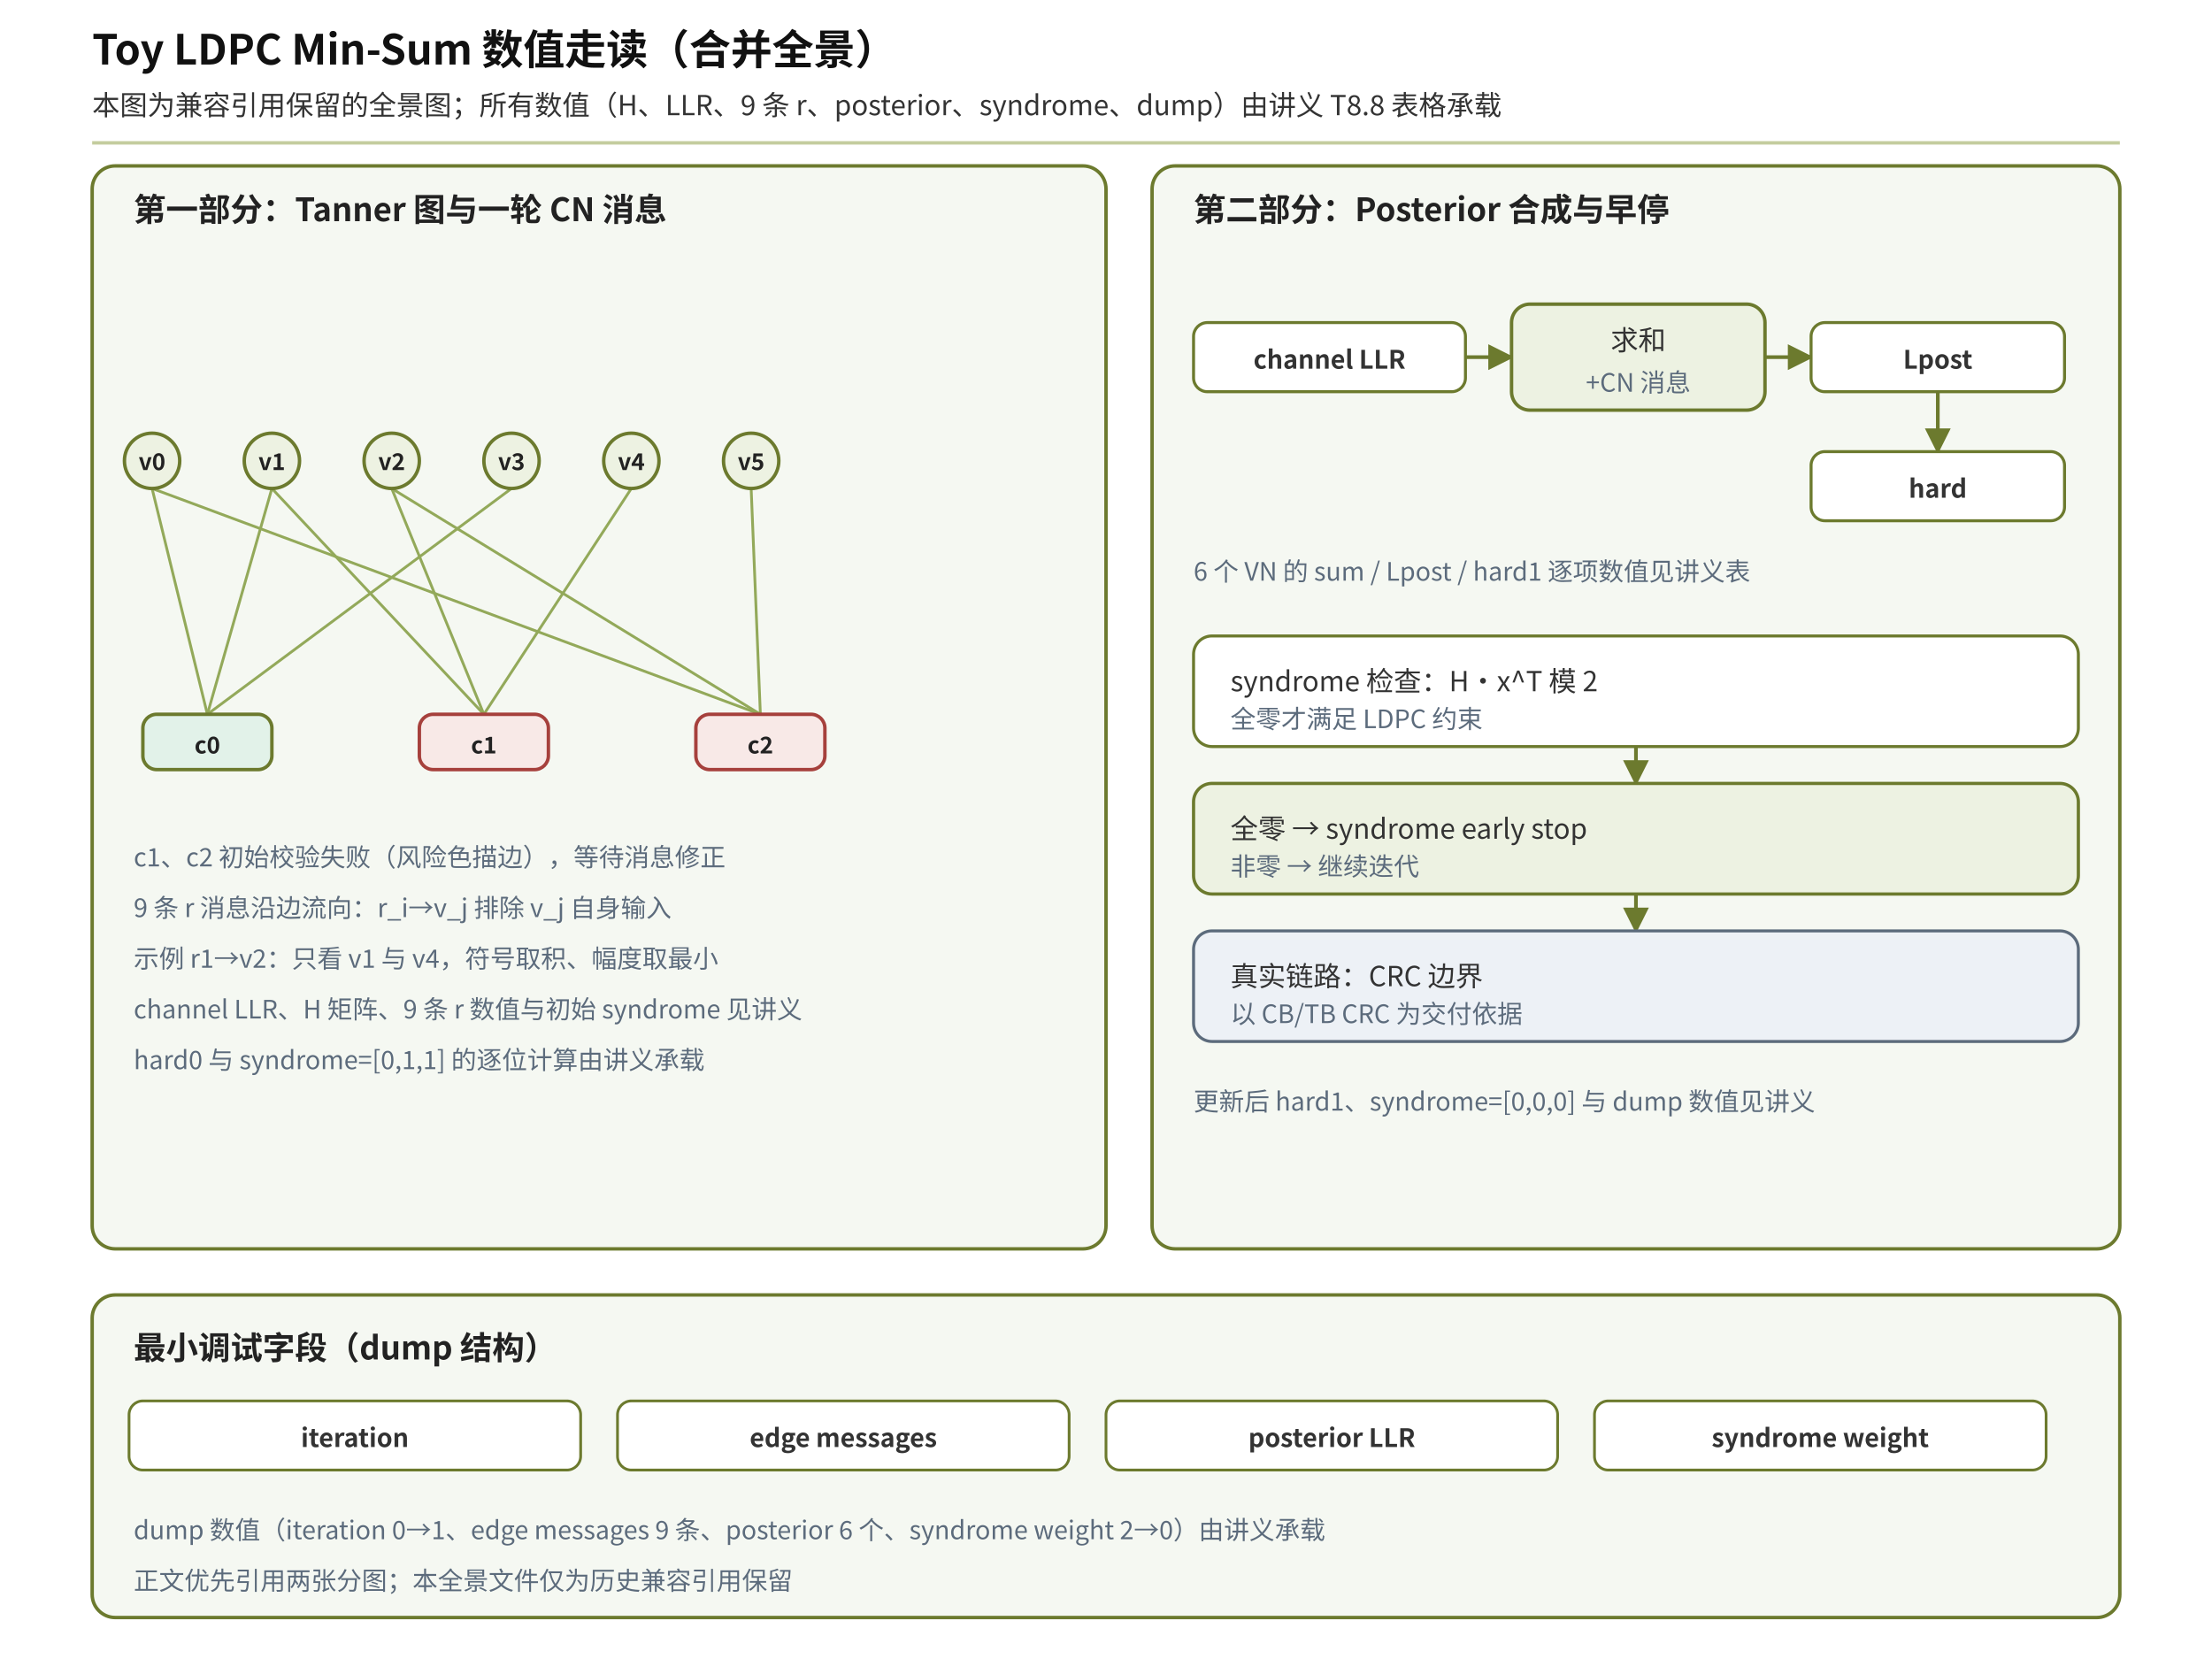
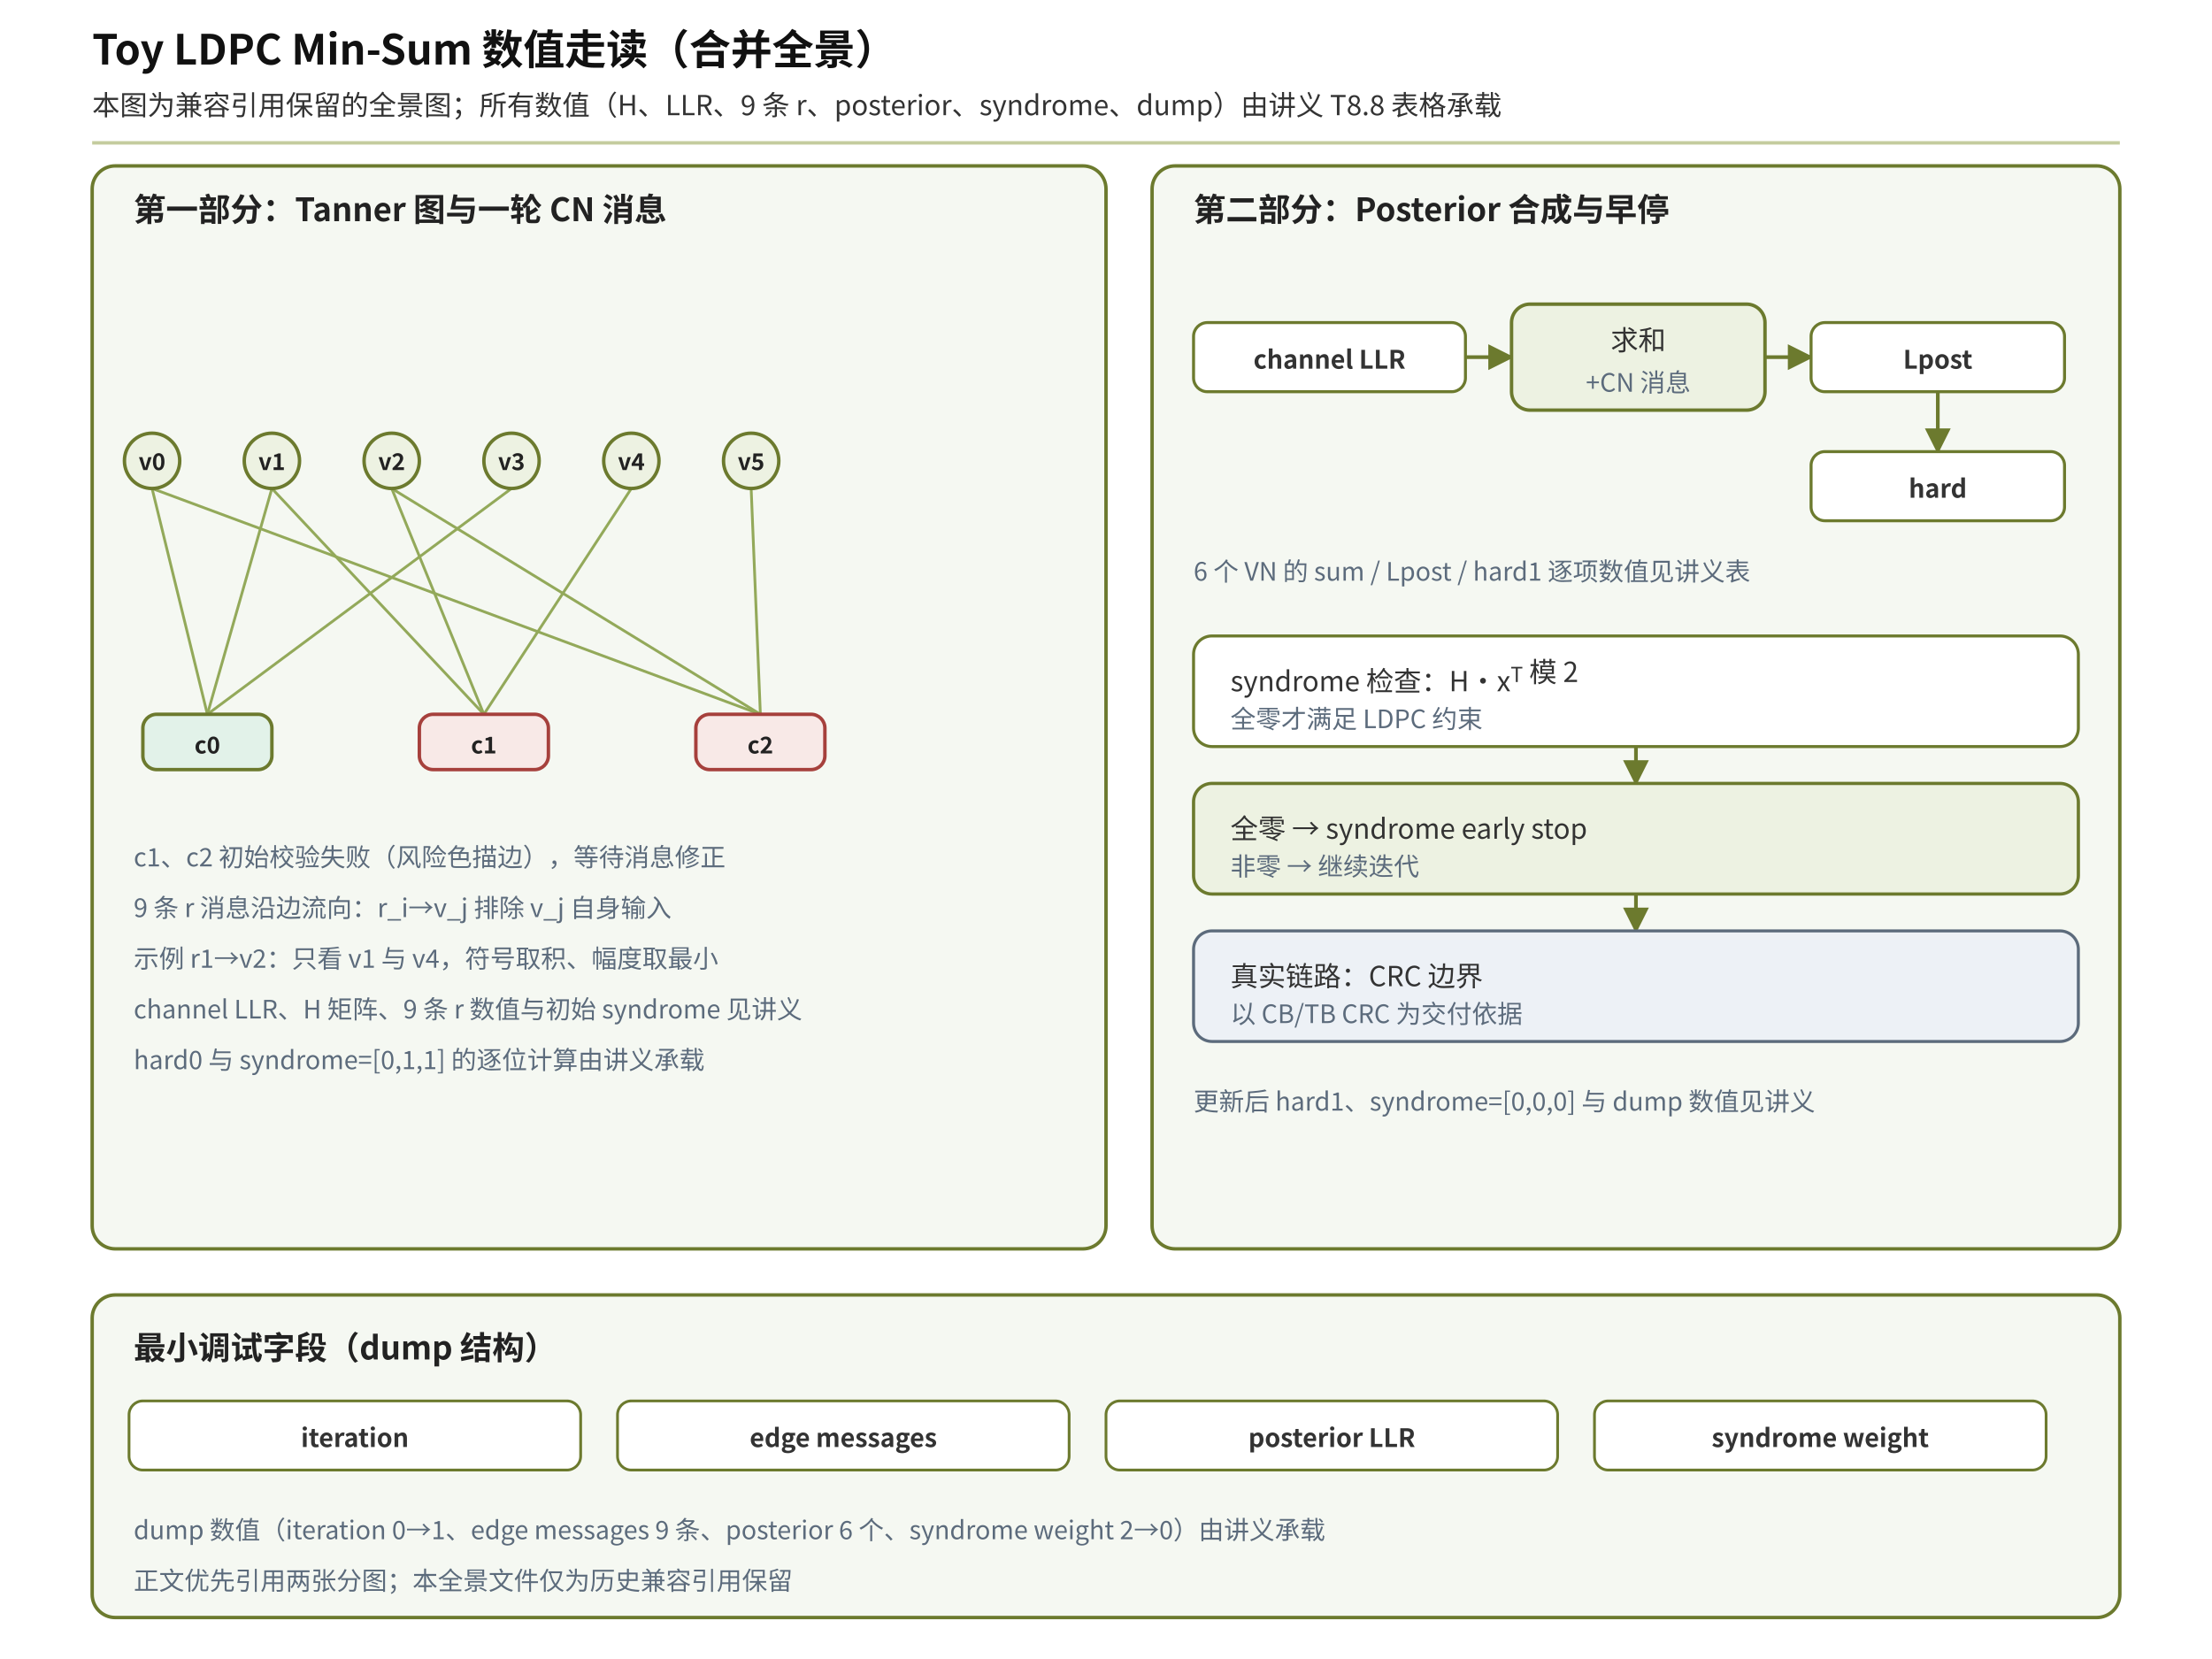
<svg xmlns="http://www.w3.org/2000/svg" viewBox="0 0 960 720" width="960" height="720" role="img">
  <rect width="960" height="720" fill="#ffffff" />
  <defs>
    <marker id="arrow" viewBox="0 0 10 10" refX="9" refY="5" markerWidth="7" markerHeight="7" orient="auto-start-reverse">
      <path d="M 0 0 L 10 5 L 0 10 z" fill="#6C7A2E" />
    </marker>
  </defs>
  <style>
    .title { font-family: "Noto Sans CJK SC", "Droid Sans Fallback", sans-serif; font-size: 18px; font-weight: bold; fill: #111; }
    .label { font-family: "Noto Sans CJK SC", "Droid Sans Fallback", sans-serif; font-size: 14px; font-weight: bold; fill: #222; }
    .small { font-family: "Noto Sans CJK SC", "Droid Sans Fallback", sans-serif; font-size: 12px; fill: #333; }
    .note  { font-family: "Noto Sans CJK SC", "Droid Sans Fallback", sans-serif; font-size: 11px; fill: #5C6B7C; }
    .node  { font-family: "Noto Sans CJK SC", "Droid Sans Fallback", sans-serif; font-size: 10px; font-weight: bold; fill: #222; }
    .chip  { font-family: "Noto Sans CJK SC", "Droid Sans Fallback", sans-serif; font-size: 11px; font-weight: bold; fill: #333; }
  </style>
  <text x="40" y="28" class="title">Toy LDPC Min-Sum 数值走读（合并全景）</text>
  <text x="40" y="50" class="small">本图为兼容引用保留的全景图；所有数值（H、LLR、9 条 r、posterior、syndrome、dump）由讲义 T8.8 表格承载</text>
  <line x1="40" y1="62" x2="920" y2="62" stroke="#C4CC9E" stroke-width="1.5" />
  <rect x="40" y="72" width="440" height="470" rx="10" fill="#F5F8F2" stroke="#6C7A2E" stroke-width="1.5" />
  <text x="58" y="96" class="label">第一部分：Tanner 图与一轮 CN 消息</text>
  <line x1="66" y1="212" x2="90" y2="310" stroke="#93A95A" stroke-width="1.2" />
  <line x1="118" y1="212" x2="90" y2="310" stroke="#93A95A" stroke-width="1.2" />
  <line x1="222" y1="212" x2="90" y2="310" stroke="#93A95A" stroke-width="1.2" />
  <line x1="118" y1="212" x2="210" y2="310" stroke="#93A95A" stroke-width="1.2" />
  <line x1="170" y1="212" x2="210" y2="310" stroke="#93A95A" stroke-width="1.2" />
  <line x1="274" y1="212" x2="210" y2="310" stroke="#93A95A" stroke-width="1.2" />
  <line x1="66" y1="212" x2="330" y2="310" stroke="#93A95A" stroke-width="1.2" />
  <line x1="170" y1="212" x2="330" y2="310" stroke="#93A95A" stroke-width="1.2" />
  <line x1="326" y1="212" x2="330" y2="310" stroke="#93A95A" stroke-width="1.2" />
  <circle cx="66" cy="200" r="12" fill="#EDF2E2" stroke="#6C7A2E" stroke-width="1.5" />
  <text x="66" y="204" text-anchor="middle" class="node">v0</text>
  <circle cx="118" cy="200" r="12" fill="#EDF2E2" stroke="#6C7A2E" stroke-width="1.5" />
  <text x="118" y="204" text-anchor="middle" class="node">v1</text>
  <circle cx="170" cy="200" r="12" fill="#EDF2E2" stroke="#6C7A2E" stroke-width="1.5" />
  <text x="170" y="204" text-anchor="middle" class="node">v2</text>
  <circle cx="222" cy="200" r="12" fill="#EDF2E2" stroke="#6C7A2E" stroke-width="1.5" />
  <text x="222" y="204" text-anchor="middle" class="node">v3</text>
  <circle cx="274" cy="200" r="12" fill="#EDF2E2" stroke="#6C7A2E" stroke-width="1.5" />
  <text x="274" y="204" text-anchor="middle" class="node">v4</text>
  <circle cx="326" cy="200" r="12" fill="#EDF2E2" stroke="#6C7A2E" stroke-width="1.5" />
  <text x="326" y="204" text-anchor="middle" class="node">v5</text>
  <rect x="62" y="310" width="56" height="24" rx="6" fill="#E2F2E9" stroke="#6C7A2E" stroke-width="1.5" />
  <text x="90" y="327" text-anchor="middle" class="node">c0</text>
  <rect x="182" y="310" width="56" height="24" rx="6" fill="#F8E9E7" stroke="#A6403C" stroke-width="1.5" />
  <text x="210" y="327" text-anchor="middle" class="node">c1</text>
  <rect x="302" y="310" width="56" height="24" rx="6" fill="#F8E9E7" stroke="#A6403C" stroke-width="1.5" />
  <text x="330" y="327" text-anchor="middle" class="node">c2</text>
  <text x="58" y="376" class="note">c1、c2 初始校验失败（风险色描边），等待消息修正</text>
  <text x="58" y="398" class="note">9 条 r 消息沿边流向：r_i→v_j 排除 v_j 自身输入</text>
  <text x="58" y="420" class="note">示例 r1→v2：只看 v1 与 v4，符号取积、幅度取最小</text>
  <text x="58" y="442" class="note">channel LLR、H 矩阵、9 条 r 数值与初始 syndrome 见讲义</text>
  <text x="58" y="464" class="note">hard0 与 syndrome=[0,1,1] 的逐位计算由讲义承载</text>
  <rect x="500" y="72" width="420" height="470" rx="10" fill="#F5F8F2" stroke="#6C7A2E" stroke-width="1.5" />
  <text x="518" y="96" class="label">第二部分：Posterior 合成与早停</text>
  <rect x="518" y="140" width="118" height="30" rx="6" fill="#FFFFFF" stroke="#6C7A2E" stroke-width="1.3" />
  <text x="577" y="160" text-anchor="middle" class="chip">channel LLR</text>
  <path d="M 636 155 L 656 155" stroke="#6C7A2E" stroke-width="1.6" marker-end="url(#arrow)" />
  <rect x="656" y="132" width="110" height="46" rx="8" fill="#EDF2E2" stroke="#6C7A2E" stroke-width="1.5" />
  <text x="711" y="152" text-anchor="middle" class="small">求和</text>
  <text x="711" y="170" text-anchor="middle" class="note">+CN 消息</text>
  <path d="M 766 155 L 786 155" stroke="#6C7A2E" stroke-width="1.6" marker-end="url(#arrow)" />
  <rect x="786" y="140" width="110" height="30" rx="6" fill="#FFFFFF" stroke="#6C7A2E" stroke-width="1.3" />
  <text x="841" y="160" text-anchor="middle" class="chip">Lpost</text>
  <path d="M 841 170 L 841 196" stroke="#6C7A2E" stroke-width="1.6" marker-end="url(#arrow)" />
  <rect x="786" y="196" width="110" height="30" rx="6" fill="#FFFFFF" stroke="#6C7A2E" stroke-width="1.3" />
  <text x="841" y="216" text-anchor="middle" class="chip">hard</text>
  <text x="518" y="252" class="note">6 个 VN 的 sum / Lpost / hard1 逐项数值见讲义表</text>
  <rect x="518" y="276" width="384" height="48" rx="8" fill="#FFFFFF" stroke="#6C7A2E" stroke-width="1.3" />
-   <text x="534" y="300" class="small">syndrome 检查：H·x^T 模 2</text>
+   <text x="534" y="300" class="small">syndrome 检查：H·x<tspan dy="-4" font-size="9">T</tspan> 模 2</text>
  <text x="534" y="316" class="note">全零才满足 LDPC 约束</text>
  <path d="M 710 324 L 710 340" stroke="#6C7A2E" stroke-width="1.6" marker-end="url(#arrow)" />
  <rect x="518" y="340" width="384" height="48" rx="8" fill="#EDF2E2" stroke="#6C7A2E" stroke-width="1.4" />
  <text x="534" y="364" class="small">全零 → syndrome early stop</text>
  <text x="534" y="380" class="note">非零 → 继续迭代</text>
  <path d="M 710 388 L 710 404" stroke="#6C7A2E" stroke-width="1.6" marker-end="url(#arrow)" />
  <rect x="518" y="404" width="384" height="48" rx="8" fill="#EDF1F6" stroke="#5C6B7C" stroke-width="1.3" />
  <text x="534" y="428" class="small">真实链路：CRC 边界</text>
  <text x="534" y="444" class="note">以 CB/TB CRC 为交付依据</text>
  <text x="518" y="482" class="note">更新后 hard1、syndrome=[0,0,0] 与 dump 数值见讲义</text>
  <rect x="40" y="562" width="880" height="140" rx="10" fill="#F5F8F2" stroke="#6C7A2E" stroke-width="1.5" />
  <text x="58" y="590" class="label">最小调试字段（dump 结构）</text>
  <rect x="56" y="608" width="196" height="30" rx="6" fill="#FFFFFF" stroke="#6C7A2E" stroke-width="1.2" />
  <text x="154" y="628" text-anchor="middle" class="chip">iteration</text>
  <rect x="268" y="608" width="196" height="30" rx="6" fill="#FFFFFF" stroke="#6C7A2E" stroke-width="1.2" />
  <text x="366" y="628" text-anchor="middle" class="chip">edge messages</text>
  <rect x="480" y="608" width="196" height="30" rx="6" fill="#FFFFFF" stroke="#6C7A2E" stroke-width="1.2" />
  <text x="578" y="628" text-anchor="middle" class="chip">posterior LLR</text>
  <rect x="692" y="608" width="196" height="30" rx="6" fill="#FFFFFF" stroke="#6C7A2E" stroke-width="1.2" />
  <text x="790" y="628" text-anchor="middle" class="chip">syndrome weight</text>
  <text x="58" y="668" class="note">dump 数值（iteration 0→1、edge messages 9 条、posterior 6 个、syndrome weight 2→0）由讲义承载</text>
  <text x="58" y="690" class="note">正文优先引用两张分图；本全景文件仅为历史兼容引用保留</text>
</svg>
